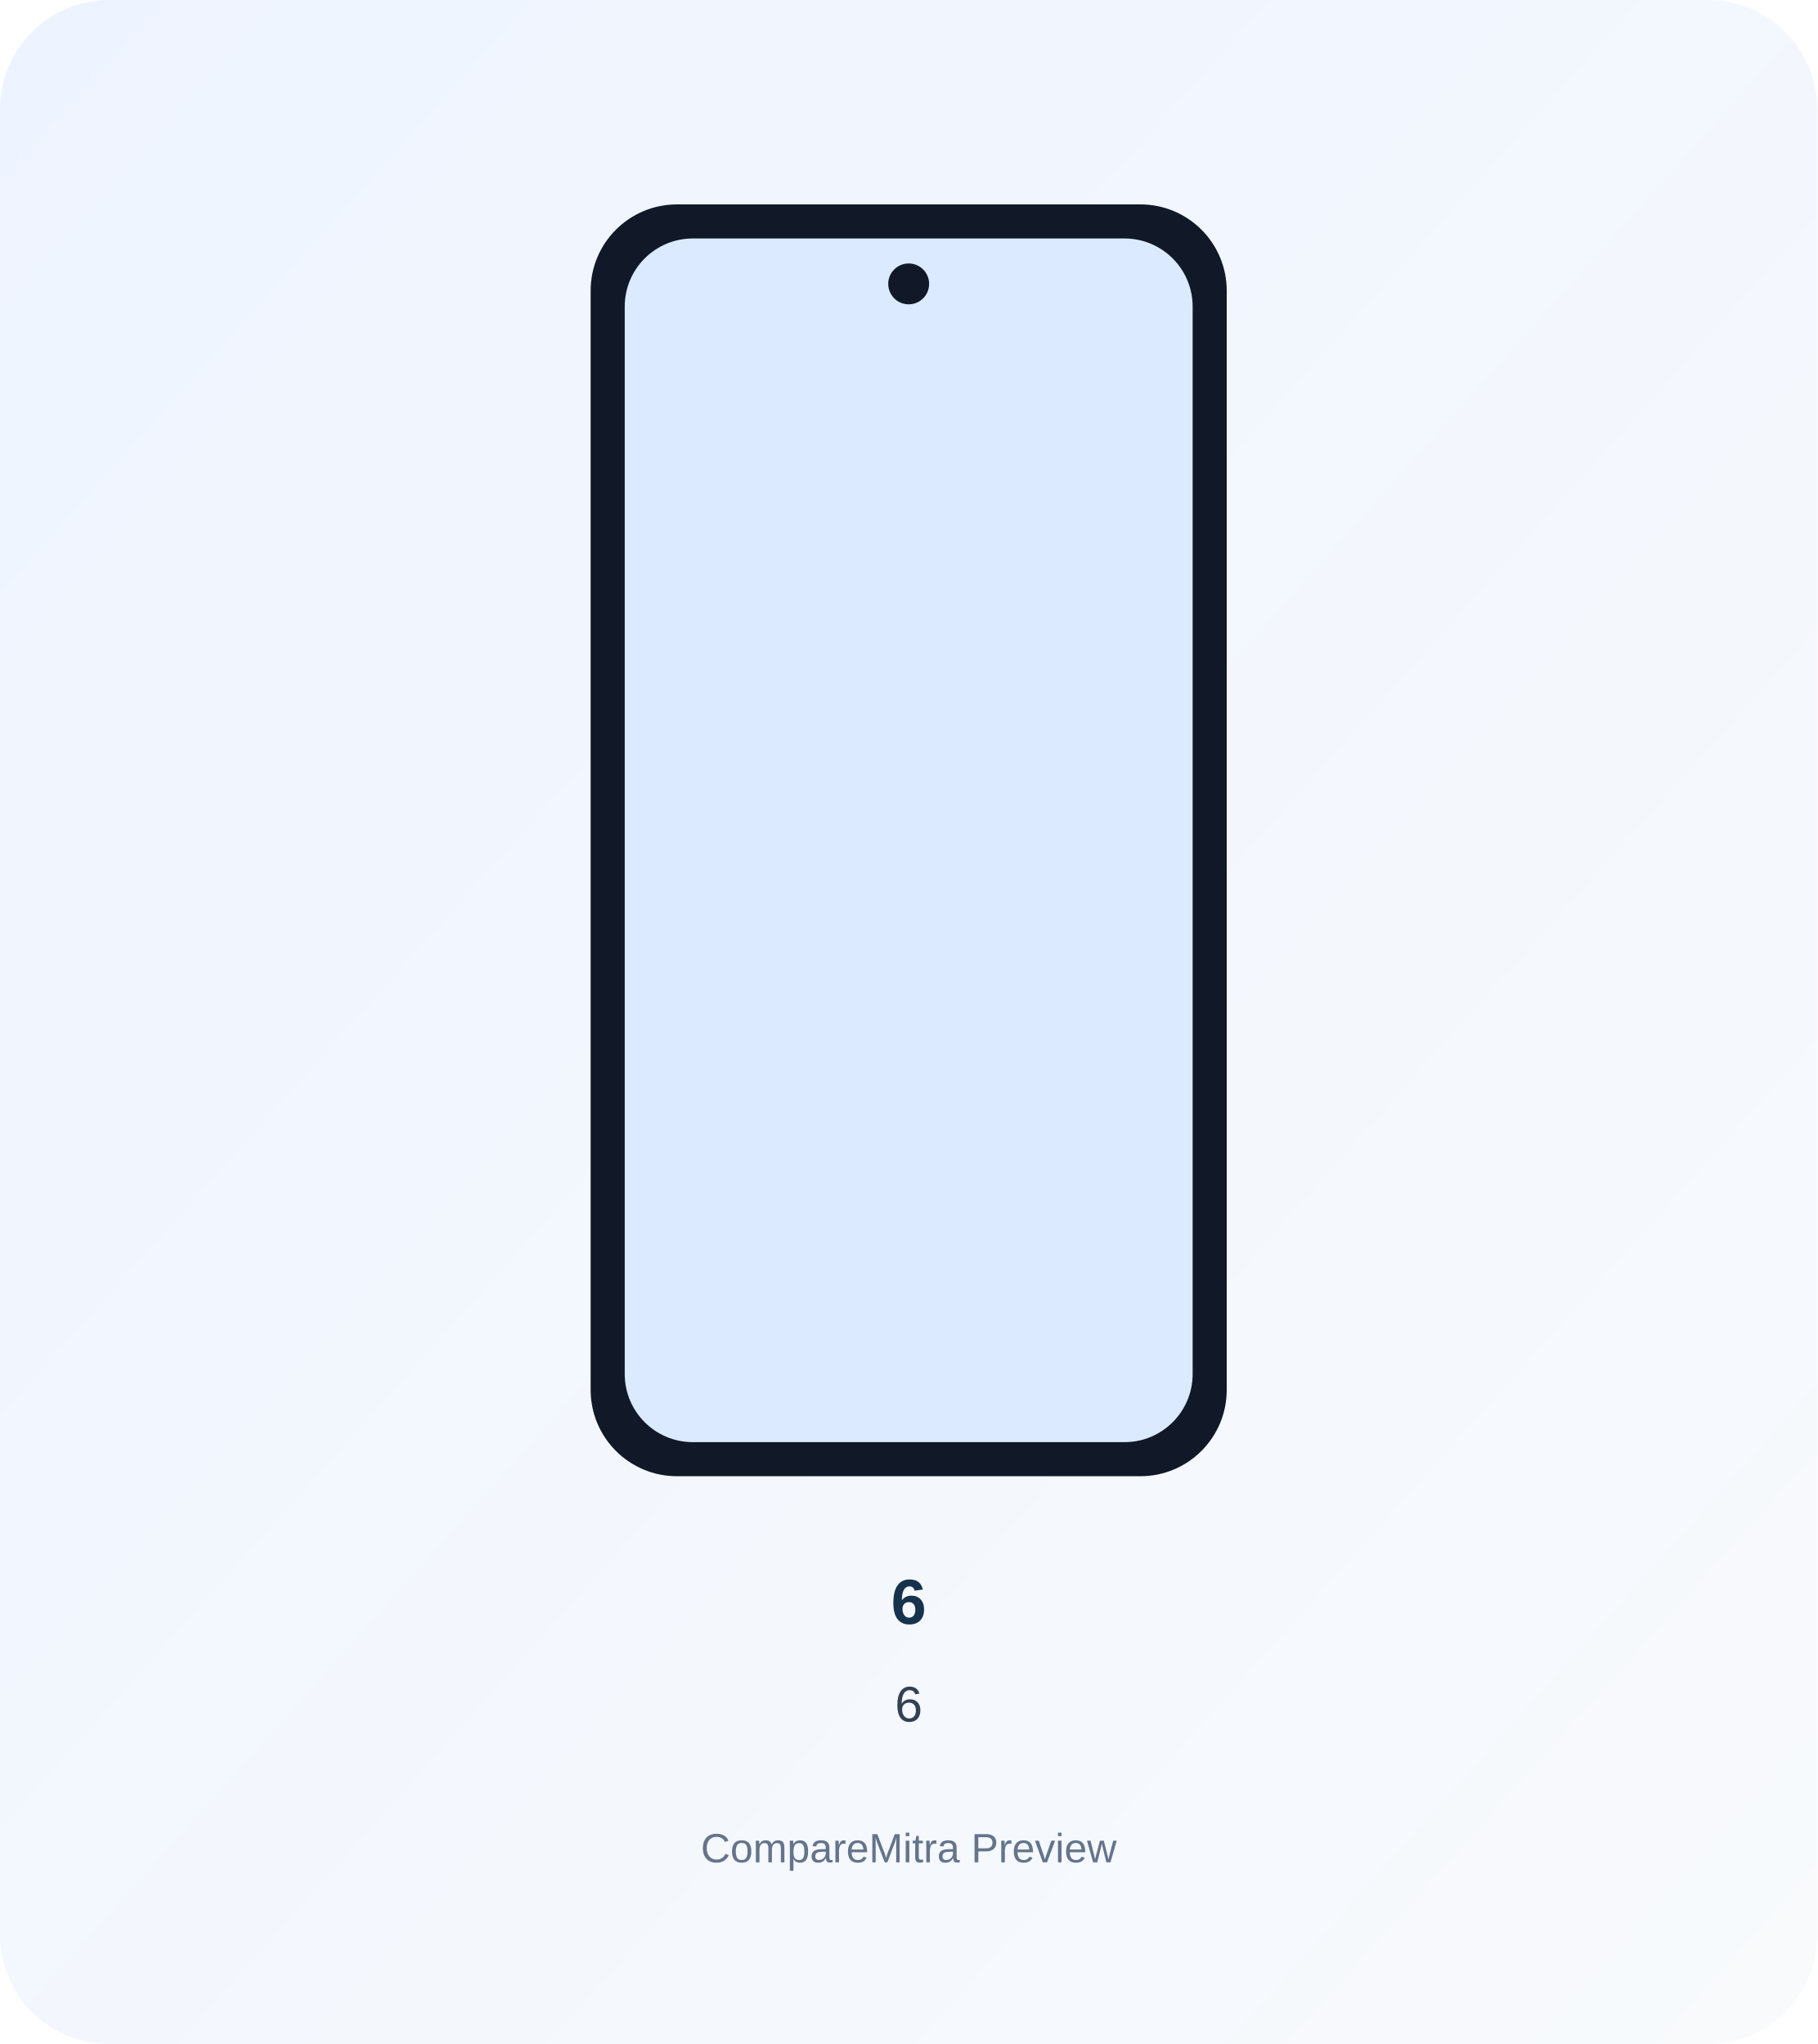
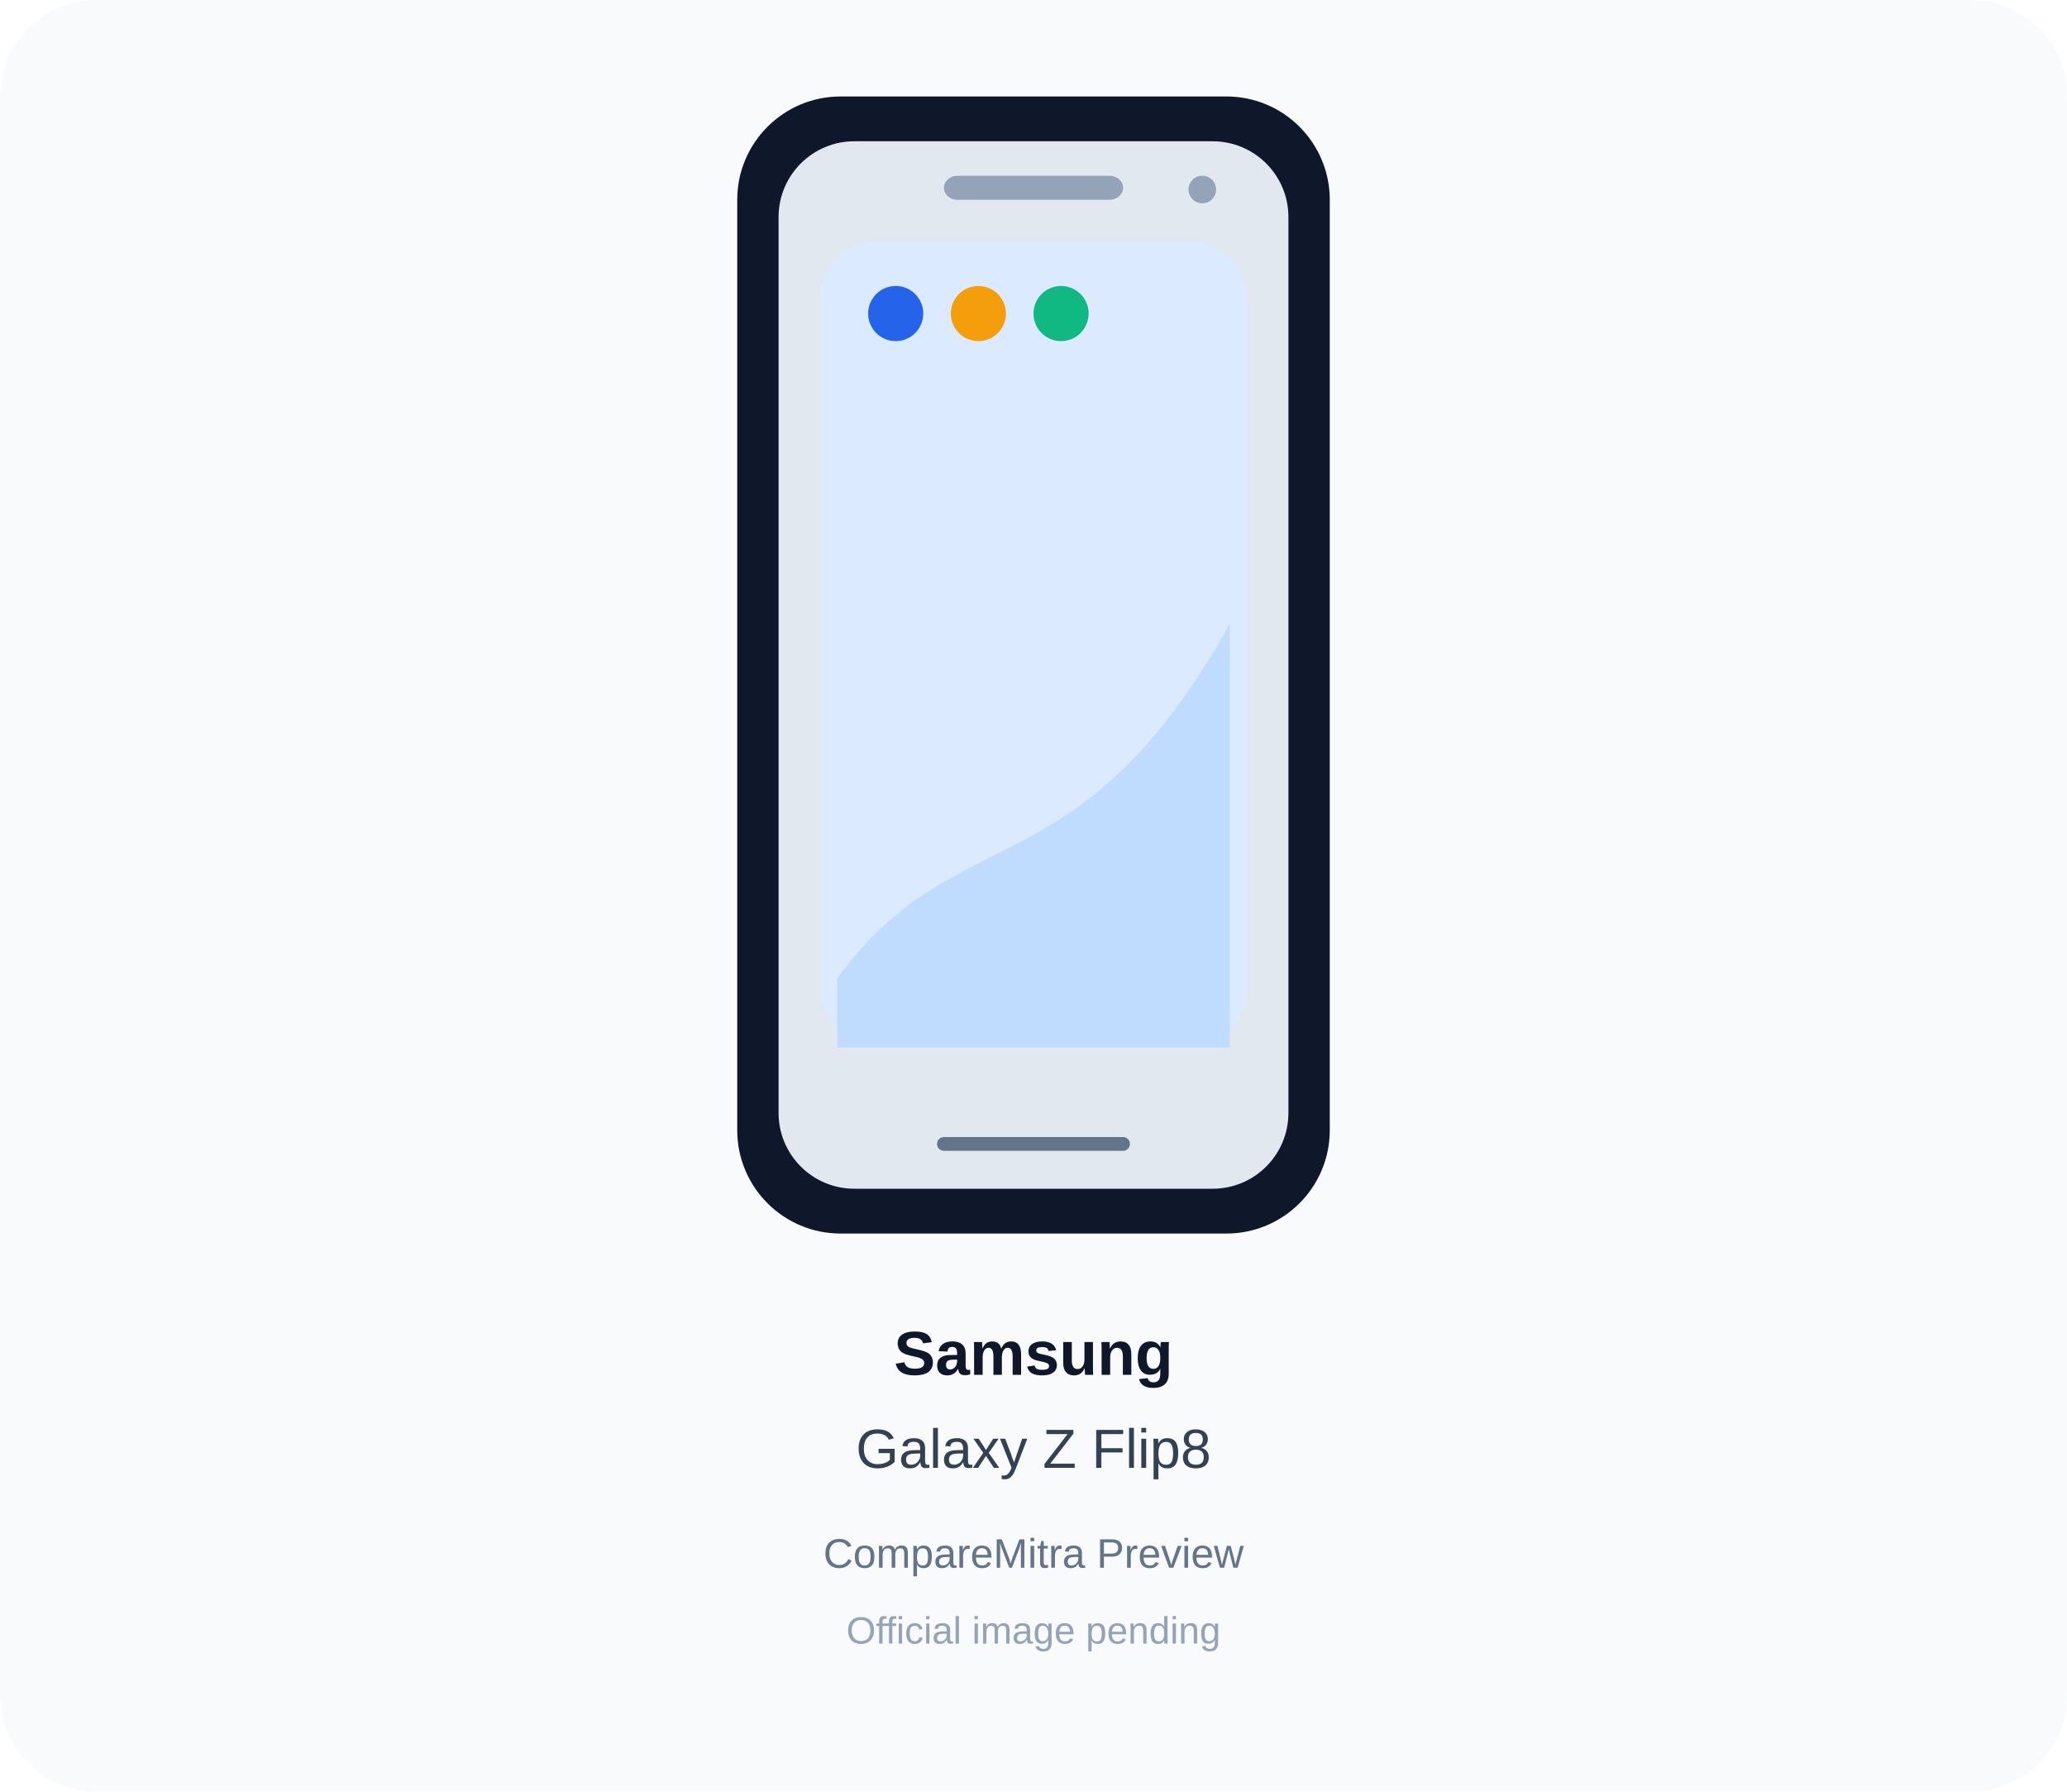
- <svg xmlns="http://www.w3.org/2000/svg" width="800" height="900" viewBox="0 0 800 900">
-   <defs>
-     <linearGradient id="bg" x1="0" y1="0" x2="1" y2="1">
-       <stop offset="0" stop-color="#eef4ff" />
-       <stop offset="1" stop-color="#f8fafc" />
-     </linearGradient>
-   </defs>
-   <rect width="800" height="900" rx="48" fill="url(#bg)" />
-   <rect x="260" y="90" width="280" height="560" rx="38" fill="#111827" />
-   <rect x="275" y="105" width="250" height="530" rx="30" fill="#dbeafe" />
-   <circle cx="400" cy="125" r="9" fill="#111827" />
-   <text x="400" y="715" text-anchor="middle" font-family="Arial,sans-serif" font-size="28" font-weight="700" fill="#17324d">6</text>
-   <text x="400" y="758" text-anchor="middle" font-family="Arial,sans-serif" font-size="22" fill="#334155">6</text>
-   <text x="400" y="820" text-anchor="middle" font-family="Arial,sans-serif" font-size="18" fill="#64748b">CompareMitra Preview</text>
+ <svg xmlns="http://www.w3.org/2000/svg" width="600" height="520" viewBox="0 0 600 520" role="img" aria-label="Samsung Galaxy Z Flip8 — CompareMitra preview">
+   <rect width="600" height="520" rx="28" fill="#f8fafc" />
+   <rect x="214" y="28" width="172" height="330" rx="30" fill="#0f172a" />
+   <rect x="226" y="41" width="148" height="304" rx="22" fill="#e2e8f0" />
+   <rect x="274" y="51" width="52" height="7" rx="4" fill="#94a3b8" />
+   <circle cx="349" cy="55" r="4" fill="#94a3b8" />
+   <rect x="238" y="70" width="124" height="234" rx="17" fill="#dbeafe" />
+   <circle cx="260" cy="91" r="8" fill="#2563eb" />
+   <circle cx="284" cy="91" r="8" fill="#f59e0b" />
+   <circle cx="308" cy="91" r="8" fill="#10b981" />
+   <path d="M243 284 C278 236 313 260 357 181 L357 304 L243 304 Z" fill="#bfdbfe" />
+   <rect x="272" y="330" width="56" height="4" rx="2" fill="#64748b" />
+   <text x="300" y="399" text-anchor="middle" font-family="Arial,Helvetica,sans-serif" font-size="18" font-weight="700" fill="#0f172a">Samsung</text>
+   <text x="300" y="426" text-anchor="middle" font-family="Arial,Helvetica,sans-serif" font-size="16" fill="#334155">Galaxy Z Flip8</text>
+   <text x="300" y="455" text-anchor="middle" font-family="Arial,Helvetica,sans-serif" font-size="12" fill="#64748b">CompareMitra Preview</text>
+   <text x="300" y="477" text-anchor="middle" font-family="Arial,Helvetica,sans-serif" font-size="11" fill="#94a3b8">Official image pending</text>
</svg>
